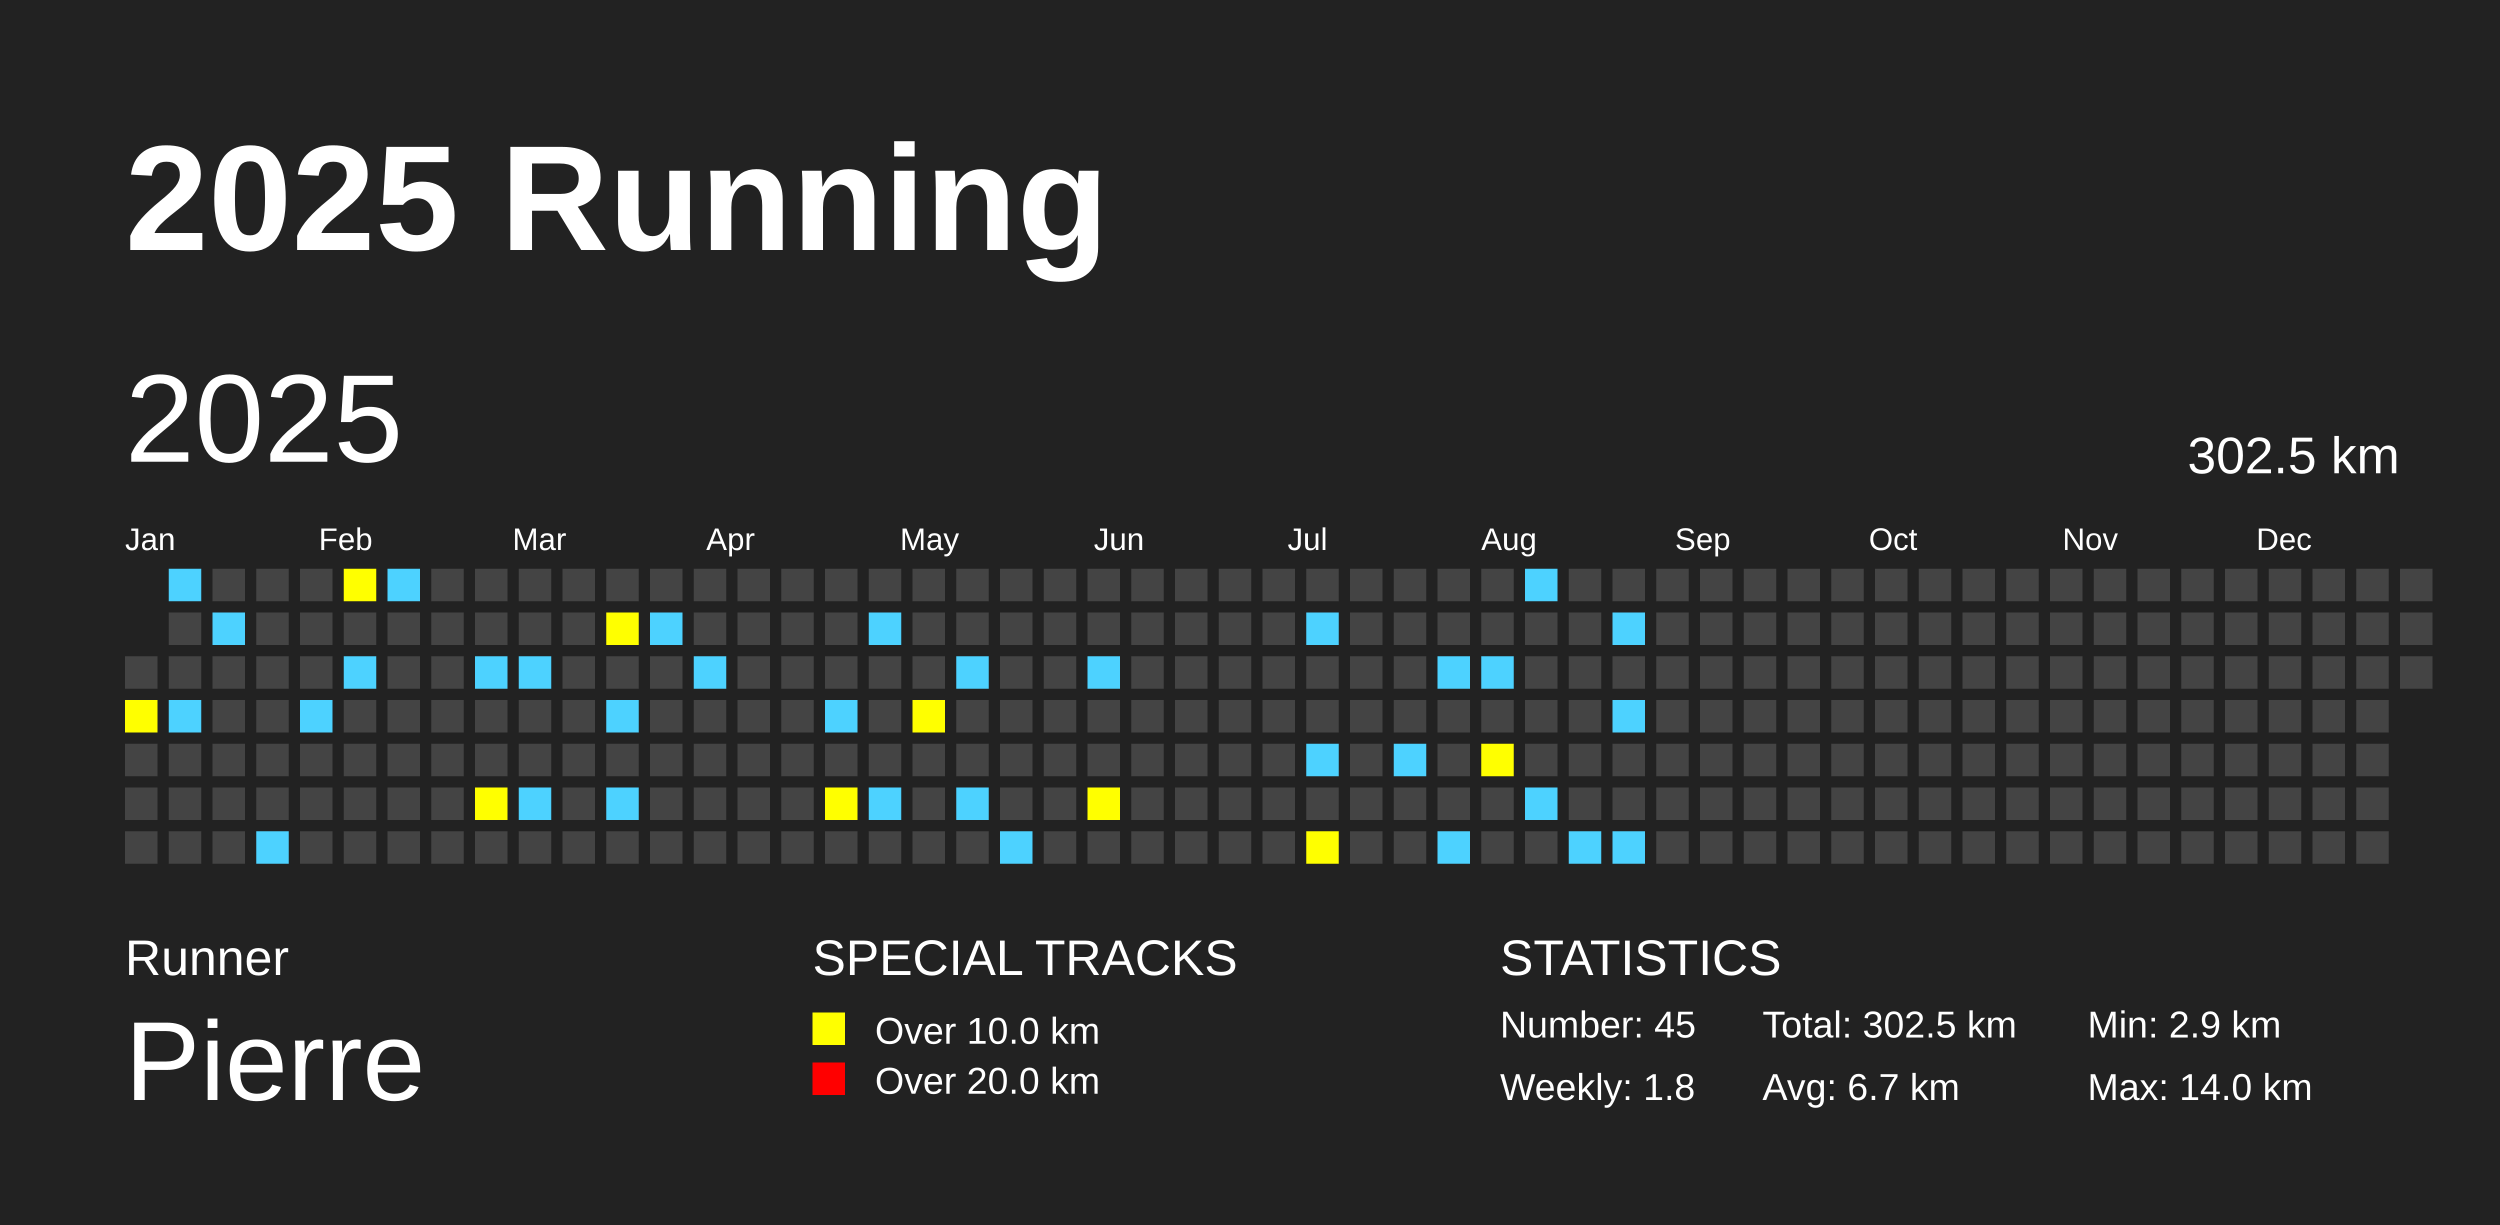
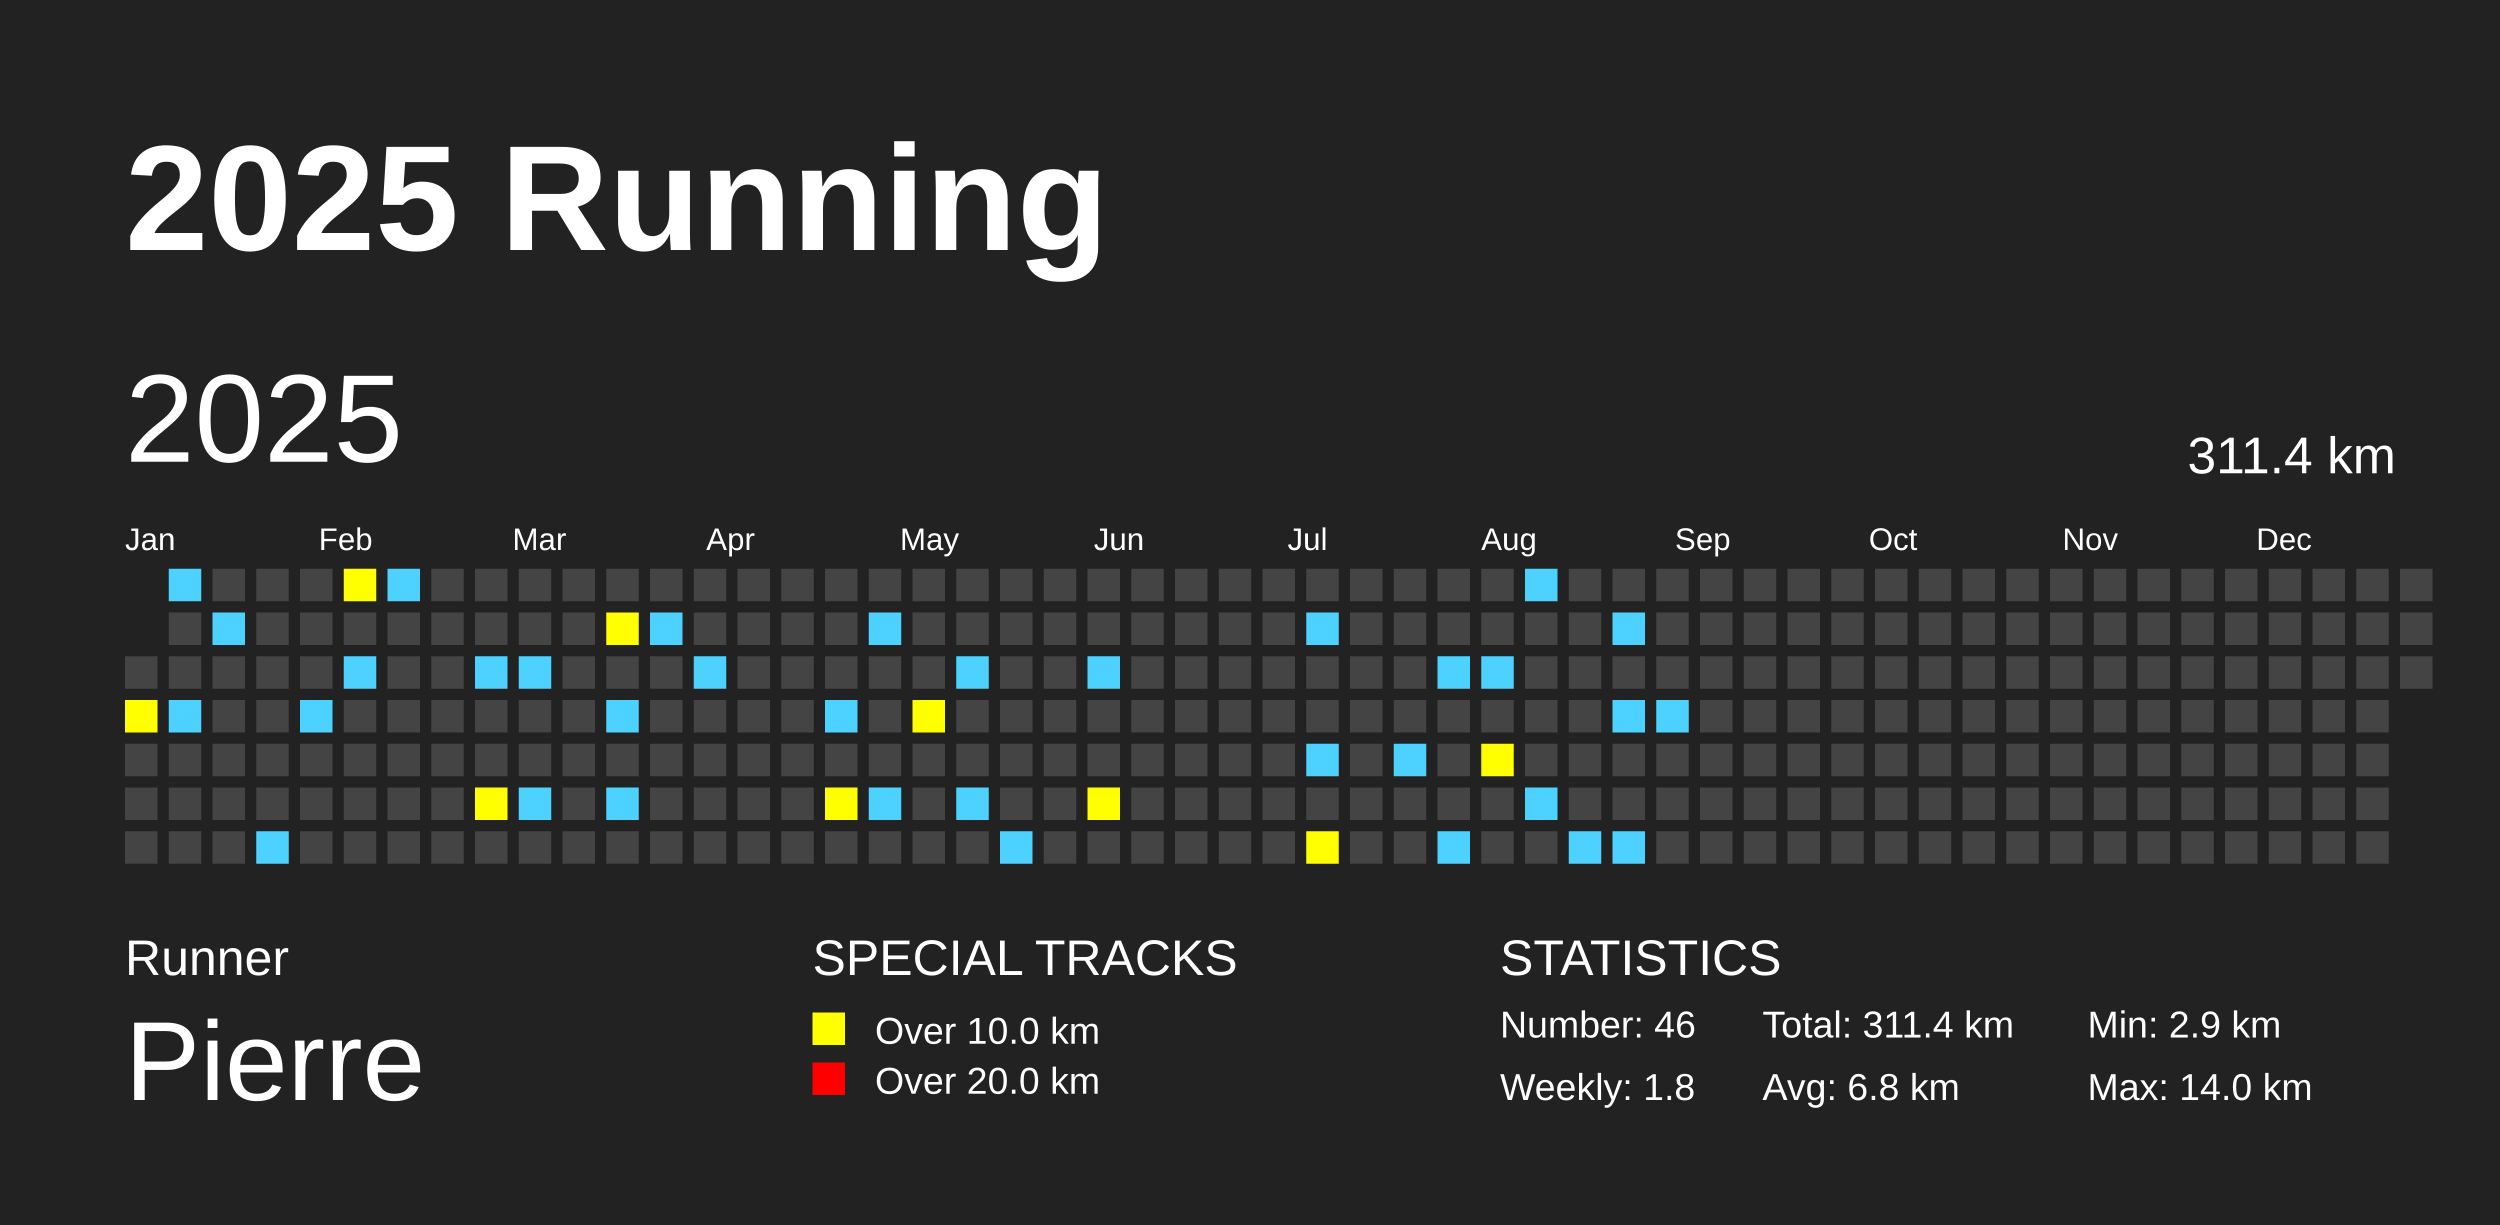
<svg xmlns="http://www.w3.org/2000/svg" baseProfile="full" height="98mm" version="1.1" viewBox="0,0,200,98" width="200mm">
  <defs />
  <rect fill="#222222" height="98" width="200" x="0" y="0" />
  <text fill="#FFFFFF" style="font-size:12px; font-family:Arial; font-weight:bold;" x="10" y="20">2025 Running</text>
  <text fill="#FFFFFF" style="font-size:4px; font-family:Arial" x="10" y="78">Runner</text>
  <text fill="#FFFFFF" style="font-size:9px; font-family:Arial" x="10" y="88">Pierre</text>
  <text fill="#FFFFFF" style="font-size:4px; font-family:Arial" x="65" y="78">SPECIAL TRACKS</text>
  <rect fill="yellow" height="2.6" width="2.6" x="65" y="81" />
  <text fill="#FFFFFF" style="font-size:3px; font-family:Arial" x="70" y="83.5">Over 10.0 km</text>
  <rect fill="red" height="2.6" width="2.6" x="65" y="85" />
  <text fill="#FFFFFF" style="font-size:3px; font-family:Arial" x="70" y="87.5">Over 20.0 km</text>
  <text fill="#FFFFFF" style="font-size:4px; font-family:Arial" x="120" y="78">STATISTICS</text>
-   <text fill="#FFFFFF" style="font-size:3px; font-family:Arial" x="120" y="83">Number: 45</text>
+   <text fill="#FFFFFF" style="font-size:3px; font-family:Arial" x="120" y="83">Number: 46</text>
  <text fill="#FFFFFF" style="font-size:3px; font-family:Arial" x="120" y="88">Weekly: 1.8</text>
-   <text fill="#FFFFFF" style="font-size:3px; font-family:Arial" x="141" y="83">Total: 302.5 km</text>
-   <text fill="#FFFFFF" style="font-size:3px; font-family:Arial" x="141" y="88">Avg: 6.7 km</text>
+   <text fill="#FFFFFF" style="font-size:3px; font-family:Arial" x="141" y="83">Total: 311.4 km</text>
+   <text fill="#FFFFFF" style="font-size:3px; font-family:Arial" x="141" y="88">Avg: 6.8 km</text>
  <text fill="#FFFFFF" style="font-size:3px; font-family:Arial" x="167" y="83">Min: 2.9 km</text>
  <text fill="#FFFFFF" style="font-size:3px; font-family:Arial" x="167" y="88">Max: 14.0 km</text>
  <text dominant-baseline="hanging" fill="#FFFFFF" style="font-size:10.0px; font-family:Arial;" x="10" y="30">2025</text>
-   <text dominant-baseline="hanging" fill="#FFFFFF" style="font-size:4.125px; font-family:Arial;" x="175" y="35">302.5 km</text>
+   <text dominant-baseline="hanging" fill="#FFFFFF" style="font-size:4.125px; font-family:Arial;" x="175" y="35">311.4 km</text>
  <text fill="#FFFFFF" style="font-size:2.5px; font-family:Arial" x="10.0" y="44">Jan</text>
  <text fill="#FFFFFF" style="font-size:2.5px; font-family:Arial" x="25.5" y="44">Feb</text>
  <text fill="#FFFFFF" style="font-size:2.5px; font-family:Arial" x="41.0" y="44">Mar</text>
  <text fill="#FFFFFF" style="font-size:2.5px; font-family:Arial" x="56.5" y="44">Apr</text>
  <text fill="#FFFFFF" style="font-size:2.5px; font-family:Arial" x="72.0" y="44">May</text>
  <text fill="#FFFFFF" style="font-size:2.5px; font-family:Arial" x="87.5" y="44">Jun</text>
  <text fill="#FFFFFF" style="font-size:2.5px; font-family:Arial" x="103.0" y="44">Jul</text>
  <text fill="#FFFFFF" style="font-size:2.5px; font-family:Arial" x="118.5" y="44">Aug</text>
  <text fill="#FFFFFF" style="font-size:2.5px; font-family:Arial" x="134.0" y="44">Sep</text>
  <text fill="#FFFFFF" style="font-size:2.5px; font-family:Arial" x="149.5" y="44">Oct</text>
  <text fill="#FFFFFF" style="font-size:2.5px; font-family:Arial" x="165.0" y="44">Nov</text>
  <text fill="#FFFFFF" style="font-size:2.5px; font-family:Arial" x="180.5" y="44">Dec</text>
  <rect fill="#444444" height="2.6" width="2.6" x="10.0" y="52.5" />
  <rect fill="yellow" height="2.6" width="2.6" x="10.0" y="56.0" />
  <rect fill="#444444" height="2.6" width="2.6" x="10.0" y="59.5" />
  <rect fill="#444444" height="2.6" width="2.6" x="10.0" y="63.0" />
  <rect fill="#444444" height="2.6" width="2.6" x="10.0" y="66.5" />
  <rect fill="#4DD2FF" height="2.6" width="2.6" x="13.5" y="45.5" />
  <rect fill="#444444" height="2.6" width="2.6" x="13.5" y="49.0" />
  <rect fill="#444444" height="2.6" width="2.6" x="13.5" y="52.5" />
  <rect fill="#4DD2FF" height="2.6" width="2.6" x="13.5" y="56.0" />
  <rect fill="#444444" height="2.6" width="2.6" x="13.5" y="59.5" />
  <rect fill="#444444" height="2.6" width="2.6" x="13.5" y="63.0" />
  <rect fill="#444444" height="2.6" width="2.6" x="13.5" y="66.5" />
  <rect fill="#444444" height="2.6" width="2.6" x="17.0" y="45.5" />
  <rect fill="#4DD2FF" height="2.6" width="2.6" x="17.0" y="49.0" />
  <rect fill="#444444" height="2.6" width="2.6" x="17.0" y="52.5" />
  <rect fill="#444444" height="2.6" width="2.6" x="17.0" y="56.0" />
  <rect fill="#444444" height="2.6" width="2.6" x="17.0" y="59.5" />
  <rect fill="#444444" height="2.6" width="2.6" x="17.0" y="63.0" />
  <rect fill="#444444" height="2.6" width="2.6" x="17.0" y="66.5" />
  <rect fill="#444444" height="2.6" width="2.6" x="20.5" y="45.5" />
  <rect fill="#444444" height="2.6" width="2.6" x="20.5" y="49.0" />
  <rect fill="#444444" height="2.6" width="2.6" x="20.5" y="52.5" />
  <rect fill="#444444" height="2.6" width="2.6" x="20.5" y="56.0" />
  <rect fill="#444444" height="2.6" width="2.6" x="20.5" y="59.5" />
  <rect fill="#444444" height="2.6" width="2.6" x="20.5" y="63.0" />
  <rect fill="#4DD2FF" height="2.6" width="2.6" x="20.5" y="66.5" />
  <rect fill="#444444" height="2.6" width="2.6" x="24.0" y="45.5" />
  <rect fill="#444444" height="2.6" width="2.6" x="24.0" y="49.0" />
  <rect fill="#444444" height="2.6" width="2.6" x="24.0" y="52.5" />
  <rect fill="#4DD2FF" height="2.6" width="2.6" x="24.0" y="56.0" />
  <rect fill="#444444" height="2.6" width="2.6" x="24.0" y="59.5" />
  <rect fill="#444444" height="2.6" width="2.6" x="24.0" y="63.0" />
  <rect fill="#444444" height="2.6" width="2.6" x="24.0" y="66.5" />
  <rect fill="yellow" height="2.6" width="2.6" x="27.5" y="45.5" />
  <rect fill="#444444" height="2.6" width="2.6" x="27.5" y="49.0" />
  <rect fill="#4DD2FF" height="2.6" width="2.6" x="27.5" y="52.5" />
  <rect fill="#444444" height="2.6" width="2.6" x="27.5" y="56.0" />
  <rect fill="#444444" height="2.6" width="2.6" x="27.5" y="59.5" />
  <rect fill="#444444" height="2.6" width="2.6" x="27.5" y="63.0" />
  <rect fill="#444444" height="2.6" width="2.6" x="27.5" y="66.5" />
  <rect fill="#4DD2FF" height="2.6" width="2.6" x="31.0" y="45.5" />
  <rect fill="#444444" height="2.6" width="2.6" x="31.0" y="49.0" />
  <rect fill="#444444" height="2.6" width="2.6" x="31.0" y="52.5" />
  <rect fill="#444444" height="2.6" width="2.6" x="31.0" y="56.0" />
  <rect fill="#444444" height="2.6" width="2.6" x="31.0" y="59.5" />
  <rect fill="#444444" height="2.6" width="2.6" x="31.0" y="63.0" />
  <rect fill="#444444" height="2.6" width="2.6" x="31.0" y="66.5" />
  <rect fill="#444444" height="2.6" width="2.6" x="34.5" y="45.5" />
  <rect fill="#444444" height="2.6" width="2.6" x="34.5" y="49.0" />
  <rect fill="#444444" height="2.6" width="2.6" x="34.5" y="52.5" />
  <rect fill="#444444" height="2.6" width="2.6" x="34.5" y="56.0" />
  <rect fill="#444444" height="2.6" width="2.6" x="34.5" y="59.5" />
  <rect fill="#444444" height="2.6" width="2.6" x="34.5" y="63.0" />
  <rect fill="#444444" height="2.6" width="2.6" x="34.5" y="66.5" />
  <rect fill="#444444" height="2.6" width="2.6" x="38.0" y="45.5" />
  <rect fill="#444444" height="2.6" width="2.6" x="38.0" y="49.0" />
  <rect fill="#4DD2FF" height="2.6" width="2.6" x="38.0" y="52.5" />
  <rect fill="#444444" height="2.6" width="2.6" x="38.0" y="56.0" />
  <rect fill="#444444" height="2.6" width="2.6" x="38.0" y="59.5" />
  <rect fill="yellow" height="2.6" width="2.6" x="38.0" y="63.0" />
  <rect fill="#444444" height="2.6" width="2.6" x="38.0" y="66.5" />
  <rect fill="#444444" height="2.6" width="2.6" x="41.5" y="45.5" />
  <rect fill="#444444" height="2.6" width="2.6" x="41.5" y="49.0" />
  <rect fill="#4DD2FF" height="2.6" width="2.6" x="41.5" y="52.5" />
  <rect fill="#444444" height="2.6" width="2.6" x="41.5" y="56.0" />
  <rect fill="#444444" height="2.6" width="2.6" x="41.5" y="59.5" />
  <rect fill="#4DD2FF" height="2.6" width="2.6" x="41.5" y="63.0" />
  <rect fill="#444444" height="2.6" width="2.6" x="41.5" y="66.5" />
  <rect fill="#444444" height="2.6" width="2.6" x="45.0" y="45.5" />
  <rect fill="#444444" height="2.6" width="2.6" x="45.0" y="49.0" />
  <rect fill="#444444" height="2.6" width="2.6" x="45.0" y="52.5" />
  <rect fill="#444444" height="2.6" width="2.6" x="45.0" y="56.0" />
  <rect fill="#444444" height="2.6" width="2.6" x="45.0" y="59.5" />
  <rect fill="#444444" height="2.6" width="2.6" x="45.0" y="63.0" />
  <rect fill="#444444" height="2.6" width="2.6" x="45.0" y="66.5" />
  <rect fill="#444444" height="2.6" width="2.6" x="48.5" y="45.5" />
  <rect fill="yellow" height="2.6" width="2.6" x="48.5" y="49.0" />
  <rect fill="#444444" height="2.6" width="2.6" x="48.5" y="52.5" />
  <rect fill="#4DD2FF" height="2.6" width="2.6" x="48.5" y="56.0" />
  <rect fill="#444444" height="2.6" width="2.6" x="48.5" y="59.5" />
  <rect fill="#4DD2FF" height="2.6" width="2.6" x="48.5" y="63.0" />
  <rect fill="#444444" height="2.6" width="2.6" x="48.5" y="66.5" />
  <rect fill="#444444" height="2.6" width="2.6" x="52.0" y="45.5" />
  <rect fill="#4DD2FF" height="2.6" width="2.6" x="52.0" y="49.0" />
  <rect fill="#444444" height="2.6" width="2.6" x="52.0" y="52.5" />
  <rect fill="#444444" height="2.6" width="2.6" x="52.0" y="56.0" />
  <rect fill="#444444" height="2.6" width="2.6" x="52.0" y="59.5" />
  <rect fill="#444444" height="2.6" width="2.6" x="52.0" y="63.0" />
  <rect fill="#444444" height="2.6" width="2.6" x="52.0" y="66.5" />
  <rect fill="#444444" height="2.6" width="2.6" x="55.5" y="45.5" />
  <rect fill="#444444" height="2.6" width="2.6" x="55.5" y="49.0" />
  <rect fill="#4DD2FF" height="2.6" width="2.6" x="55.5" y="52.5" />
  <rect fill="#444444" height="2.6" width="2.6" x="55.5" y="56.0" />
  <rect fill="#444444" height="2.6" width="2.6" x="55.5" y="59.5" />
  <rect fill="#444444" height="2.6" width="2.6" x="55.5" y="63.0" />
  <rect fill="#444444" height="2.6" width="2.6" x="55.5" y="66.5" />
  <rect fill="#444444" height="2.6" width="2.6" x="59.0" y="45.5" />
  <rect fill="#444444" height="2.6" width="2.6" x="59.0" y="49.0" />
  <rect fill="#444444" height="2.6" width="2.6" x="59.0" y="52.5" />
  <rect fill="#444444" height="2.6" width="2.6" x="59.0" y="56.0" />
  <rect fill="#444444" height="2.6" width="2.6" x="59.0" y="59.5" />
  <rect fill="#444444" height="2.6" width="2.6" x="59.0" y="63.0" />
  <rect fill="#444444" height="2.6" width="2.6" x="59.0" y="66.5" />
  <rect fill="#444444" height="2.6" width="2.6" x="62.5" y="45.5" />
  <rect fill="#444444" height="2.6" width="2.6" x="62.5" y="49.0" />
  <rect fill="#444444" height="2.6" width="2.6" x="62.5" y="52.5" />
  <rect fill="#444444" height="2.6" width="2.6" x="62.5" y="56.0" />
  <rect fill="#444444" height="2.6" width="2.6" x="62.5" y="59.5" />
  <rect fill="#444444" height="2.6" width="2.6" x="62.5" y="63.0" />
  <rect fill="#444444" height="2.6" width="2.6" x="62.5" y="66.5" />
  <rect fill="#444444" height="2.6" width="2.6" x="66.0" y="45.5" />
  <rect fill="#444444" height="2.6" width="2.6" x="66.0" y="49.0" />
  <rect fill="#444444" height="2.6" width="2.6" x="66.0" y="52.5" />
  <rect fill="#4DD2FF" height="2.6" width="2.6" x="66.0" y="56.0" />
  <rect fill="#444444" height="2.6" width="2.6" x="66.0" y="59.5" />
  <rect fill="yellow" height="2.6" width="2.6" x="66.0" y="63.0" />
  <rect fill="#444444" height="2.6" width="2.6" x="66.0" y="66.5" />
  <rect fill="#444444" height="2.6" width="2.6" x="69.5" y="45.5" />
  <rect fill="#4DD2FF" height="2.6" width="2.6" x="69.5" y="49.0" />
  <rect fill="#444444" height="2.6" width="2.6" x="69.5" y="52.5" />
  <rect fill="#444444" height="2.6" width="2.6" x="69.5" y="56.0" />
  <rect fill="#444444" height="2.6" width="2.6" x="69.5" y="59.5" />
  <rect fill="#4DD2FF" height="2.6" width="2.6" x="69.5" y="63.0" />
  <rect fill="#444444" height="2.6" width="2.6" x="69.5" y="66.5" />
  <rect fill="#444444" height="2.6" width="2.6" x="73.0" y="45.5" />
  <rect fill="#444444" height="2.6" width="2.6" x="73.0" y="49.0" />
  <rect fill="#444444" height="2.6" width="2.6" x="73.0" y="52.5" />
  <rect fill="yellow" height="2.6" width="2.6" x="73.0" y="56.0" />
  <rect fill="#444444" height="2.6" width="2.6" x="73.0" y="59.5" />
  <rect fill="#444444" height="2.6" width="2.6" x="73.0" y="63.0" />
  <rect fill="#444444" height="2.6" width="2.6" x="73.0" y="66.5" />
  <rect fill="#444444" height="2.6" width="2.6" x="76.5" y="45.5" />
  <rect fill="#444444" height="2.6" width="2.6" x="76.5" y="49.0" />
  <rect fill="#4DD2FF" height="2.6" width="2.6" x="76.5" y="52.5" />
  <rect fill="#444444" height="2.6" width="2.6" x="76.5" y="56.0" />
  <rect fill="#444444" height="2.6" width="2.6" x="76.5" y="59.5" />
  <rect fill="#4DD2FF" height="2.6" width="2.6" x="76.5" y="63.0" />
  <rect fill="#444444" height="2.6" width="2.6" x="76.5" y="66.5" />
  <rect fill="#444444" height="2.6" width="2.6" x="80.0" y="45.5" />
  <rect fill="#444444" height="2.6" width="2.6" x="80.0" y="49.0" />
  <rect fill="#444444" height="2.6" width="2.6" x="80.0" y="52.5" />
  <rect fill="#444444" height="2.6" width="2.6" x="80.0" y="56.0" />
  <rect fill="#444444" height="2.6" width="2.6" x="80.0" y="59.5" />
  <rect fill="#444444" height="2.6" width="2.6" x="80.0" y="63.0" />
  <rect fill="#4DD2FF" height="2.6" width="2.6" x="80.0" y="66.5" />
  <rect fill="#444444" height="2.6" width="2.6" x="83.5" y="45.5" />
  <rect fill="#444444" height="2.6" width="2.6" x="83.5" y="49.0" />
  <rect fill="#444444" height="2.6" width="2.6" x="83.5" y="52.5" />
  <rect fill="#444444" height="2.6" width="2.6" x="83.5" y="56.0" />
  <rect fill="#444444" height="2.6" width="2.6" x="83.5" y="59.5" />
  <rect fill="#444444" height="2.6" width="2.6" x="83.5" y="63.0" />
  <rect fill="#444444" height="2.6" width="2.6" x="83.5" y="66.5" />
  <rect fill="#444444" height="2.6" width="2.6" x="87.0" y="45.5" />
  <rect fill="#444444" height="2.6" width="2.6" x="87.0" y="49.0" />
  <rect fill="#4DD2FF" height="2.6" width="2.6" x="87.0" y="52.5" />
  <rect fill="#444444" height="2.6" width="2.6" x="87.0" y="56.0" />
  <rect fill="#444444" height="2.6" width="2.6" x="87.0" y="59.5" />
  <rect fill="yellow" height="2.6" width="2.6" x="87.0" y="63.0" />
  <rect fill="#444444" height="2.6" width="2.6" x="87.0" y="66.5" />
  <rect fill="#444444" height="2.6" width="2.6" x="90.5" y="45.5" />
  <rect fill="#444444" height="2.6" width="2.6" x="90.5" y="49.0" />
  <rect fill="#444444" height="2.6" width="2.6" x="90.5" y="52.5" />
  <rect fill="#444444" height="2.6" width="2.6" x="90.5" y="56.0" />
  <rect fill="#444444" height="2.6" width="2.6" x="90.5" y="59.5" />
  <rect fill="#444444" height="2.6" width="2.6" x="90.5" y="63.0" />
  <rect fill="#444444" height="2.6" width="2.6" x="90.5" y="66.5" />
  <rect fill="#444444" height="2.6" width="2.6" x="94.0" y="45.5" />
  <rect fill="#444444" height="2.6" width="2.6" x="94.0" y="49.0" />
  <rect fill="#444444" height="2.6" width="2.6" x="94.0" y="52.5" />
  <rect fill="#444444" height="2.6" width="2.6" x="94.0" y="56.0" />
  <rect fill="#444444" height="2.6" width="2.6" x="94.0" y="59.5" />
  <rect fill="#444444" height="2.6" width="2.6" x="94.0" y="63.0" />
  <rect fill="#444444" height="2.6" width="2.6" x="94.0" y="66.5" />
  <rect fill="#444444" height="2.6" width="2.6" x="97.5" y="45.5" />
  <rect fill="#444444" height="2.6" width="2.6" x="97.5" y="49.0" />
  <rect fill="#444444" height="2.6" width="2.6" x="97.5" y="52.5" />
  <rect fill="#444444" height="2.6" width="2.6" x="97.5" y="56.0" />
  <rect fill="#444444" height="2.6" width="2.6" x="97.5" y="59.5" />
  <rect fill="#444444" height="2.6" width="2.6" x="97.5" y="63.0" />
  <rect fill="#444444" height="2.6" width="2.6" x="97.5" y="66.5" />
  <rect fill="#444444" height="2.6" width="2.6" x="101.0" y="45.5" />
  <rect fill="#444444" height="2.6" width="2.6" x="101.0" y="49.0" />
  <rect fill="#444444" height="2.6" width="2.6" x="101.0" y="52.5" />
  <rect fill="#444444" height="2.6" width="2.6" x="101.0" y="56.0" />
  <rect fill="#444444" height="2.6" width="2.6" x="101.0" y="59.5" />
  <rect fill="#444444" height="2.6" width="2.6" x="101.0" y="63.0" />
  <rect fill="#444444" height="2.6" width="2.6" x="101.0" y="66.5" />
  <rect fill="#444444" height="2.6" width="2.6" x="104.5" y="45.5" />
  <rect fill="#4DD2FF" height="2.6" width="2.6" x="104.5" y="49.0" />
  <rect fill="#444444" height="2.6" width="2.6" x="104.5" y="52.5" />
  <rect fill="#444444" height="2.6" width="2.6" x="104.5" y="56.0" />
  <rect fill="#4DD2FF" height="2.6" width="2.6" x="104.5" y="59.5" />
  <rect fill="#444444" height="2.6" width="2.6" x="104.5" y="63.0" />
  <rect fill="yellow" height="2.6" width="2.6" x="104.5" y="66.5" />
  <rect fill="#444444" height="2.6" width="2.6" x="108.0" y="45.5" />
  <rect fill="#444444" height="2.6" width="2.6" x="108.0" y="49.0" />
  <rect fill="#444444" height="2.6" width="2.6" x="108.0" y="52.5" />
  <rect fill="#444444" height="2.6" width="2.6" x="108.0" y="56.0" />
  <rect fill="#444444" height="2.6" width="2.6" x="108.0" y="59.5" />
  <rect fill="#444444" height="2.6" width="2.6" x="108.0" y="63.0" />
  <rect fill="#444444" height="2.6" width="2.6" x="108.0" y="66.5" />
  <rect fill="#444444" height="2.6" width="2.6" x="111.5" y="45.5" />
  <rect fill="#444444" height="2.6" width="2.6" x="111.5" y="49.0" />
  <rect fill="#444444" height="2.6" width="2.6" x="111.5" y="52.5" />
  <rect fill="#444444" height="2.6" width="2.6" x="111.5" y="56.0" />
  <rect fill="#4DD2FF" height="2.6" width="2.6" x="111.5" y="59.5" />
  <rect fill="#444444" height="2.6" width="2.6" x="111.5" y="63.0" />
  <rect fill="#444444" height="2.6" width="2.6" x="111.5" y="66.5" />
  <rect fill="#444444" height="2.6" width="2.6" x="115.0" y="45.5" />
  <rect fill="#444444" height="2.6" width="2.6" x="115.0" y="49.0" />
  <rect fill="#4DD2FF" height="2.6" width="2.6" x="115.0" y="52.5" />
  <rect fill="#444444" height="2.6" width="2.6" x="115.0" y="56.0" />
  <rect fill="#444444" height="2.6" width="2.6" x="115.0" y="59.5" />
  <rect fill="#444444" height="2.6" width="2.6" x="115.0" y="63.0" />
  <rect fill="#4DD2FF" height="2.6" width="2.6" x="115.0" y="66.5" />
  <rect fill="#444444" height="2.6" width="2.6" x="118.5" y="45.5" />
  <rect fill="#444444" height="2.6" width="2.6" x="118.5" y="49.0" />
  <rect fill="#4DD2FF" height="2.6" width="2.6" x="118.5" y="52.5" />
  <rect fill="#444444" height="2.6" width="2.6" x="118.5" y="56.0" />
  <rect fill="yellow" height="2.6" width="2.6" x="118.5" y="59.5" />
  <rect fill="#444444" height="2.6" width="2.6" x="118.5" y="63.0" />
  <rect fill="#444444" height="2.6" width="2.6" x="118.5" y="66.5" />
  <rect fill="#4DD2FF" height="2.6" width="2.6" x="122.0" y="45.5" />
  <rect fill="#444444" height="2.6" width="2.6" x="122.0" y="49.0" />
  <rect fill="#444444" height="2.6" width="2.6" x="122.0" y="52.5" />
  <rect fill="#444444" height="2.6" width="2.6" x="122.0" y="56.0" />
  <rect fill="#444444" height="2.6" width="2.6" x="122.0" y="59.5" />
  <rect fill="#4DD2FF" height="2.6" width="2.6" x="122.0" y="63.0" />
  <rect fill="#444444" height="2.6" width="2.6" x="122.0" y="66.5" />
  <rect fill="#444444" height="2.6" width="2.6" x="125.5" y="45.5" />
  <rect fill="#444444" height="2.6" width="2.6" x="125.5" y="49.0" />
  <rect fill="#444444" height="2.6" width="2.6" x="125.5" y="52.5" />
  <rect fill="#444444" height="2.6" width="2.6" x="125.5" y="56.0" />
  <rect fill="#444444" height="2.6" width="2.6" x="125.5" y="59.5" />
  <rect fill="#444444" height="2.6" width="2.6" x="125.5" y="63.0" />
  <rect fill="#4DD2FF" height="2.6" width="2.6" x="125.5" y="66.5" />
  <rect fill="#444444" height="2.6" width="2.6" x="129.0" y="45.5" />
  <rect fill="#4DD2FF" height="2.6" width="2.6" x="129.0" y="49.0" />
  <rect fill="#444444" height="2.6" width="2.6" x="129.0" y="52.5" />
  <rect fill="#4DD2FF" height="2.6" width="2.6" x="129.0" y="56.0" />
  <rect fill="#444444" height="2.6" width="2.6" x="129.0" y="59.5" />
  <rect fill="#444444" height="2.6" width="2.6" x="129.0" y="63.0" />
  <rect fill="#4DD2FF" height="2.6" width="2.6" x="129.0" y="66.5" />
  <rect fill="#444444" height="2.6" width="2.6" x="132.5" y="45.5" />
  <rect fill="#444444" height="2.6" width="2.6" x="132.5" y="49.0" />
  <rect fill="#444444" height="2.6" width="2.6" x="132.5" y="52.5" />
-   <rect fill="#444444" height="2.6" width="2.6" x="132.5" y="56.0" />
+   <rect fill="#4DD2FF" height="2.6" width="2.6" x="132.5" y="56.0" />
  <rect fill="#444444" height="2.6" width="2.6" x="132.5" y="59.5" />
  <rect fill="#444444" height="2.6" width="2.6" x="132.5" y="63.0" />
  <rect fill="#444444" height="2.6" width="2.6" x="132.5" y="66.5" />
  <rect fill="#444444" height="2.6" width="2.6" x="136.0" y="45.5" />
  <rect fill="#444444" height="2.6" width="2.6" x="136.0" y="49.0" />
  <rect fill="#444444" height="2.6" width="2.6" x="136.0" y="52.5" />
  <rect fill="#444444" height="2.6" width="2.6" x="136.0" y="56.0" />
  <rect fill="#444444" height="2.6" width="2.6" x="136.0" y="59.5" />
  <rect fill="#444444" height="2.6" width="2.6" x="136.0" y="63.0" />
  <rect fill="#444444" height="2.6" width="2.6" x="136.0" y="66.5" />
  <rect fill="#444444" height="2.6" width="2.6" x="139.5" y="45.5" />
  <rect fill="#444444" height="2.6" width="2.6" x="139.5" y="49.0" />
  <rect fill="#444444" height="2.6" width="2.6" x="139.5" y="52.5" />
  <rect fill="#444444" height="2.6" width="2.6" x="139.5" y="56.0" />
  <rect fill="#444444" height="2.6" width="2.6" x="139.5" y="59.5" />
  <rect fill="#444444" height="2.6" width="2.6" x="139.5" y="63.0" />
  <rect fill="#444444" height="2.6" width="2.6" x="139.5" y="66.5" />
  <rect fill="#444444" height="2.6" width="2.6" x="143.0" y="45.5" />
  <rect fill="#444444" height="2.6" width="2.6" x="143.0" y="49.0" />
  <rect fill="#444444" height="2.6" width="2.6" x="143.0" y="52.5" />
  <rect fill="#444444" height="2.6" width="2.6" x="143.0" y="56.0" />
  <rect fill="#444444" height="2.6" width="2.6" x="143.0" y="59.5" />
  <rect fill="#444444" height="2.6" width="2.6" x="143.0" y="63.0" />
  <rect fill="#444444" height="2.6" width="2.6" x="143.0" y="66.5" />
  <rect fill="#444444" height="2.6" width="2.6" x="146.5" y="45.5" />
  <rect fill="#444444" height="2.6" width="2.6" x="146.5" y="49.0" />
  <rect fill="#444444" height="2.6" width="2.6" x="146.5" y="52.5" />
  <rect fill="#444444" height="2.6" width="2.6" x="146.5" y="56.0" />
  <rect fill="#444444" height="2.6" width="2.6" x="146.5" y="59.5" />
  <rect fill="#444444" height="2.6" width="2.6" x="146.5" y="63.0" />
  <rect fill="#444444" height="2.6" width="2.6" x="146.5" y="66.5" />
  <rect fill="#444444" height="2.6" width="2.6" x="150.0" y="45.5" />
  <rect fill="#444444" height="2.6" width="2.6" x="150.0" y="49.0" />
  <rect fill="#444444" height="2.6" width="2.6" x="150.0" y="52.5" />
  <rect fill="#444444" height="2.6" width="2.6" x="150.0" y="56.0" />
  <rect fill="#444444" height="2.6" width="2.6" x="150.0" y="59.5" />
  <rect fill="#444444" height="2.6" width="2.6" x="150.0" y="63.0" />
  <rect fill="#444444" height="2.6" width="2.6" x="150.0" y="66.5" />
  <rect fill="#444444" height="2.6" width="2.6" x="153.5" y="45.5" />
  <rect fill="#444444" height="2.6" width="2.6" x="153.5" y="49.0" />
  <rect fill="#444444" height="2.6" width="2.6" x="153.5" y="52.5" />
  <rect fill="#444444" height="2.6" width="2.6" x="153.5" y="56.0" />
  <rect fill="#444444" height="2.6" width="2.6" x="153.5" y="59.5" />
  <rect fill="#444444" height="2.6" width="2.6" x="153.5" y="63.0" />
  <rect fill="#444444" height="2.6" width="2.6" x="153.5" y="66.5" />
  <rect fill="#444444" height="2.6" width="2.6" x="157.0" y="45.5" />
  <rect fill="#444444" height="2.6" width="2.6" x="157.0" y="49.0" />
  <rect fill="#444444" height="2.6" width="2.6" x="157.0" y="52.5" />
  <rect fill="#444444" height="2.6" width="2.6" x="157.0" y="56.0" />
  <rect fill="#444444" height="2.6" width="2.6" x="157.0" y="59.5" />
  <rect fill="#444444" height="2.6" width="2.6" x="157.0" y="63.0" />
  <rect fill="#444444" height="2.6" width="2.6" x="157.0" y="66.5" />
  <rect fill="#444444" height="2.6" width="2.6" x="160.5" y="45.5" />
  <rect fill="#444444" height="2.6" width="2.6" x="160.5" y="49.0" />
  <rect fill="#444444" height="2.6" width="2.6" x="160.5" y="52.5" />
  <rect fill="#444444" height="2.6" width="2.6" x="160.5" y="56.0" />
  <rect fill="#444444" height="2.6" width="2.6" x="160.5" y="59.5" />
  <rect fill="#444444" height="2.6" width="2.6" x="160.5" y="63.0" />
  <rect fill="#444444" height="2.6" width="2.6" x="160.5" y="66.5" />
  <rect fill="#444444" height="2.6" width="2.6" x="164.0" y="45.5" />
  <rect fill="#444444" height="2.6" width="2.6" x="164.0" y="49.0" />
  <rect fill="#444444" height="2.6" width="2.6" x="164.0" y="52.5" />
  <rect fill="#444444" height="2.6" width="2.6" x="164.0" y="56.0" />
  <rect fill="#444444" height="2.6" width="2.6" x="164.0" y="59.5" />
  <rect fill="#444444" height="2.6" width="2.6" x="164.0" y="63.0" />
  <rect fill="#444444" height="2.6" width="2.6" x="164.0" y="66.5" />
  <rect fill="#444444" height="2.6" width="2.6" x="167.5" y="45.5" />
  <rect fill="#444444" height="2.6" width="2.6" x="167.5" y="49.0" />
  <rect fill="#444444" height="2.6" width="2.6" x="167.5" y="52.5" />
  <rect fill="#444444" height="2.6" width="2.6" x="167.5" y="56.0" />
  <rect fill="#444444" height="2.6" width="2.6" x="167.5" y="59.5" />
  <rect fill="#444444" height="2.6" width="2.6" x="167.5" y="63.0" />
  <rect fill="#444444" height="2.6" width="2.6" x="167.5" y="66.5" />
  <rect fill="#444444" height="2.6" width="2.6" x="171.0" y="45.5" />
  <rect fill="#444444" height="2.6" width="2.6" x="171.0" y="49.0" />
  <rect fill="#444444" height="2.6" width="2.6" x="171.0" y="52.5" />
  <rect fill="#444444" height="2.6" width="2.6" x="171.0" y="56.0" />
  <rect fill="#444444" height="2.6" width="2.6" x="171.0" y="59.5" />
  <rect fill="#444444" height="2.6" width="2.6" x="171.0" y="63.0" />
  <rect fill="#444444" height="2.6" width="2.6" x="171.0" y="66.5" />
  <rect fill="#444444" height="2.6" width="2.6" x="174.5" y="45.5" />
  <rect fill="#444444" height="2.6" width="2.6" x="174.5" y="49.0" />
  <rect fill="#444444" height="2.6" width="2.6" x="174.5" y="52.5" />
  <rect fill="#444444" height="2.6" width="2.6" x="174.5" y="56.0" />
  <rect fill="#444444" height="2.6" width="2.6" x="174.5" y="59.5" />
  <rect fill="#444444" height="2.6" width="2.6" x="174.5" y="63.0" />
  <rect fill="#444444" height="2.6" width="2.6" x="174.5" y="66.5" />
  <rect fill="#444444" height="2.6" width="2.6" x="178.0" y="45.5" />
  <rect fill="#444444" height="2.6" width="2.6" x="178.0" y="49.0" />
  <rect fill="#444444" height="2.6" width="2.6" x="178.0" y="52.5" />
  <rect fill="#444444" height="2.6" width="2.6" x="178.0" y="56.0" />
  <rect fill="#444444" height="2.6" width="2.6" x="178.0" y="59.5" />
  <rect fill="#444444" height="2.6" width="2.6" x="178.0" y="63.0" />
  <rect fill="#444444" height="2.6" width="2.6" x="178.0" y="66.5" />
  <rect fill="#444444" height="2.6" width="2.6" x="181.5" y="45.5" />
  <rect fill="#444444" height="2.6" width="2.6" x="181.5" y="49.0" />
  <rect fill="#444444" height="2.6" width="2.6" x="181.5" y="52.5" />
  <rect fill="#444444" height="2.6" width="2.6" x="181.5" y="56.0" />
  <rect fill="#444444" height="2.6" width="2.6" x="181.5" y="59.5" />
  <rect fill="#444444" height="2.6" width="2.6" x="181.5" y="63.0" />
  <rect fill="#444444" height="2.6" width="2.6" x="181.5" y="66.5" />
  <rect fill="#444444" height="2.6" width="2.6" x="185.0" y="45.5" />
  <rect fill="#444444" height="2.6" width="2.6" x="185.0" y="49.0" />
  <rect fill="#444444" height="2.6" width="2.6" x="185.0" y="52.5" />
  <rect fill="#444444" height="2.6" width="2.6" x="185.0" y="56.0" />
  <rect fill="#444444" height="2.6" width="2.6" x="185.0" y="59.5" />
  <rect fill="#444444" height="2.6" width="2.6" x="185.0" y="63.0" />
  <rect fill="#444444" height="2.6" width="2.6" x="185.0" y="66.5" />
  <rect fill="#444444" height="2.6" width="2.6" x="188.5" y="45.5" />
  <rect fill="#444444" height="2.6" width="2.6" x="188.5" y="49.0" />
  <rect fill="#444444" height="2.6" width="2.6" x="188.5" y="52.5" />
  <rect fill="#444444" height="2.6" width="2.6" x="188.5" y="56.0" />
  <rect fill="#444444" height="2.6" width="2.6" x="188.5" y="59.5" />
  <rect fill="#444444" height="2.6" width="2.6" x="188.5" y="63.0" />
  <rect fill="#444444" height="2.6" width="2.6" x="188.5" y="66.5" />
  <rect fill="#444444" height="2.6" width="2.6" x="192.0" y="45.5" />
  <rect fill="#444444" height="2.6" width="2.6" x="192.0" y="49.0" />
  <rect fill="#444444" height="2.6" width="2.6" x="192.0" y="52.5" />
</svg>
